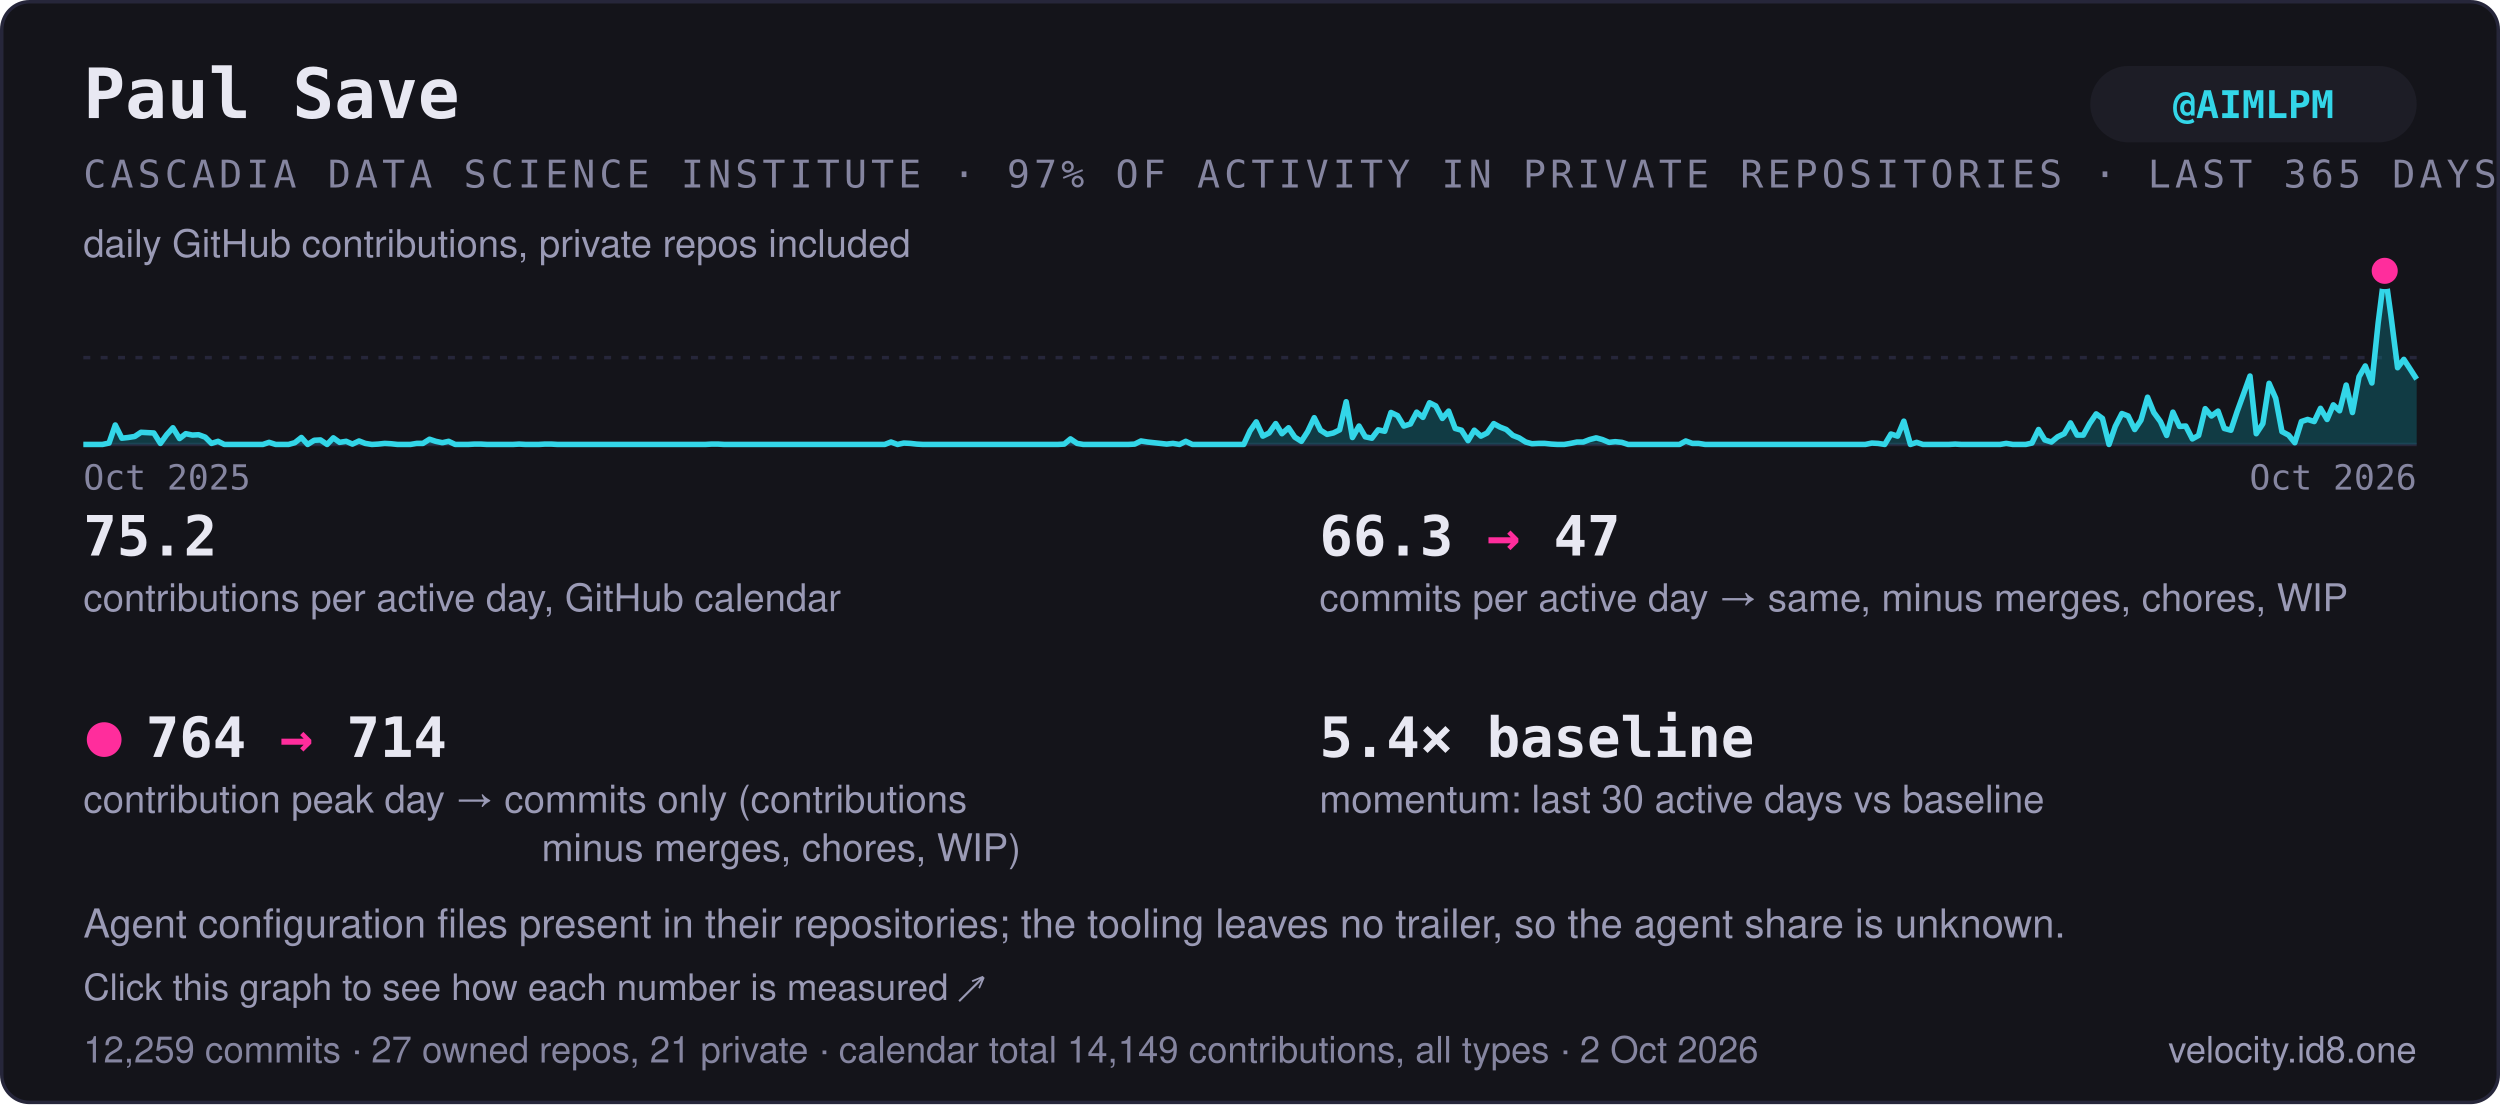
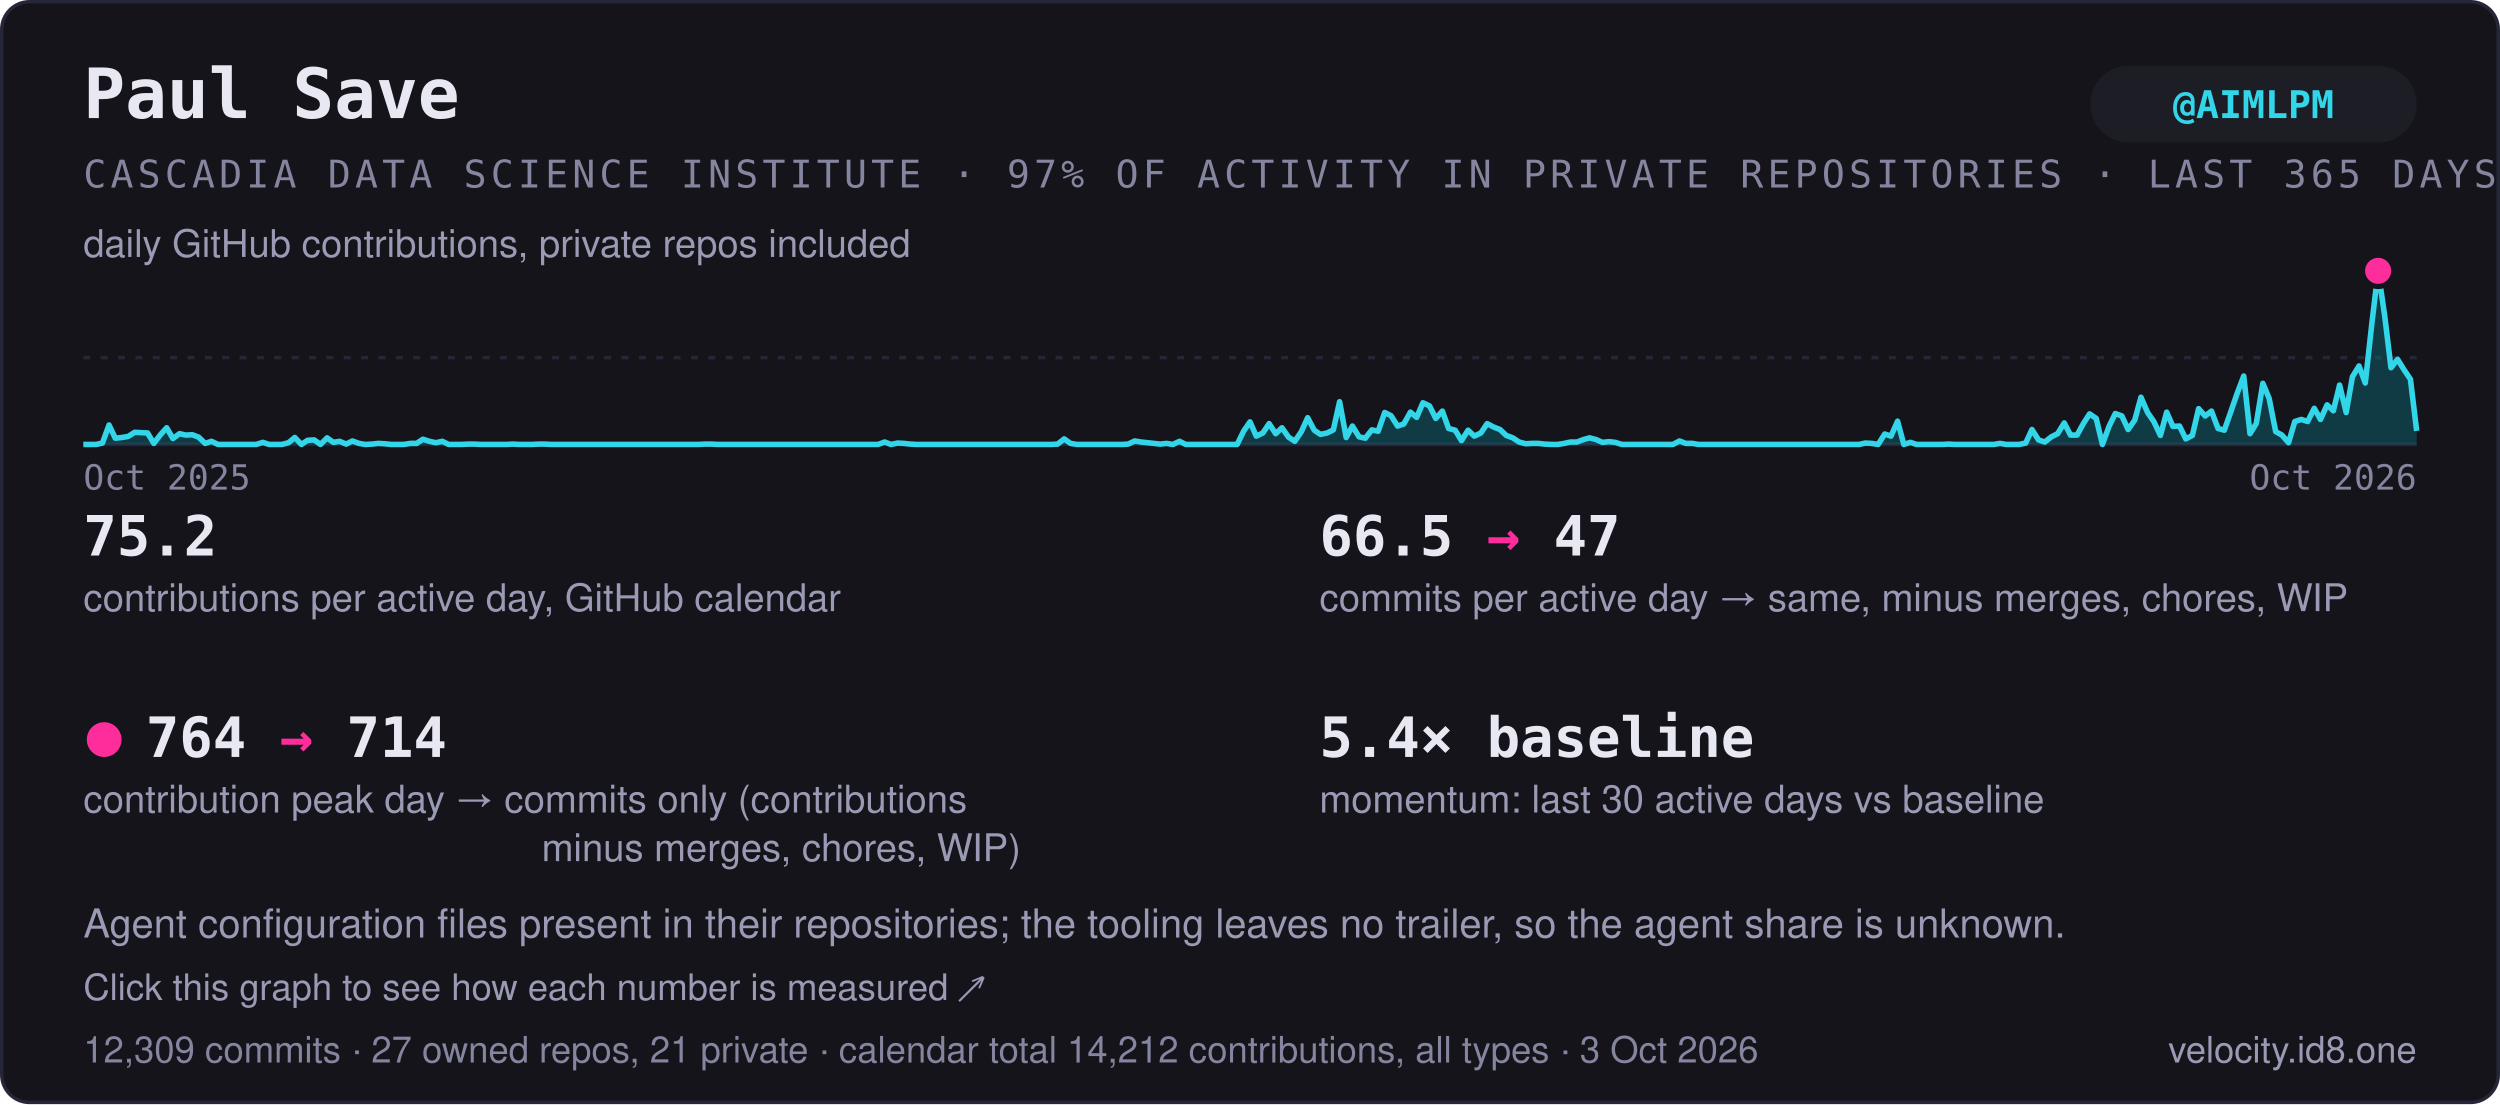
<svg xmlns="http://www.w3.org/2000/svg" width="720" height="318" viewBox="0 0 720 318" role="img" aria-label="Paul Save: Velocity Graph">
  <rect x="0.5" y="0.5" width="719" height="317" rx="8" fill="#14141A" stroke="#26263A" />
  <text x="24" y="34" font-family="Departure Mono, JetBrains Mono, ui-monospace, Menlo, monospace" font-size="20" font-weight="700" fill="#E8E8F2">Paul Save</text>
  <text x="24" y="54" font-family="Departure Mono, JetBrains Mono, ui-monospace, Menlo, monospace" font-size="11" letter-spacing="1.2" fill="#8585A0">CASCADIA DATA SCIENCE INSTITUTE · 97% OF ACTIVITY IN PRIVATE REPOSITORIES · LAST 365 DAYS</text>
  <rect x="602" y="19" width="94" height="22" rx="11" fill="#1D1D26" />
  <text x="649" y="34" text-anchor="middle" font-family="Departure Mono, JetBrains Mono, ui-monospace, Menlo, monospace" font-size="11" font-weight="600" fill="#33D6E8">@AIMLPM</text>
  <line x1="24" x2="696" y1="128" y2="128" stroke="#26263A" />
  <line x1="24" x2="696" y1="103.0" y2="103.0" stroke="#26263A" stroke-dasharray="2 3" />
-   <path d="M24.0,128.0 L25.8,128.0 L27.7,128.0 L29.5,128.0 L31.4,127.6 L33.2,122.4 L35.1,126.2 L36.9,126.0 L38.8,125.7 L40.6,124.5 L42.5,124.6 L44.3,124.7 L46.2,127.7 L48.0,125.2 L49.8,123.2 L51.7,126.3 L53.5,124.9 L55.4,125.3 L57.2,125.2 L59.1,125.9 L60.9,127.7 L62.8,127.1 L64.6,128.0 L66.5,128.0 L68.3,128.0 L70.2,128.0 L72.0,128.0 L73.8,128.0 L75.7,128.0 L77.5,127.4 L79.4,128.0 L81.2,128.0 L83.1,128.0 L84.9,127.5 L86.8,126.0 L88.6,128.0 L90.5,126.8 L92.3,126.7 L94.2,128.0 L96.0,126.1 L97.8,127.4 L99.7,127.1 L101.5,127.9 L103.4,127.0 L105.2,127.7 L107.1,128.0 L108.9,127.9 L110.8,127.7 L112.6,127.8 L114.5,128.0 L116.3,128.0 L118.2,128.0 L120.0,127.7 L121.8,127.7 L123.7,126.5 L125.5,127.1 L127.4,127.5 L129.2,127.1 L131.1,128.0 L132.9,128.0 L134.8,128.0 L136.6,127.9 L138.5,127.9 L140.3,128.0 L142.2,128.0 L144.0,128.0 L145.8,128.0 L147.7,128.0 L149.5,127.9 L151.4,128.0 L153.2,128.0 L155.1,128.0 L156.9,127.9 L158.8,127.9 L160.6,128.0 L162.5,128.0 L164.3,128.0 L166.2,128.0 L168.0,128.0 L169.8,128.0 L171.7,128.0 L173.5,128.0 L175.4,128.0 L177.2,128.0 L179.1,128.0 L180.9,128.0 L182.8,128.0 L184.6,128.0 L186.5,128.0 L188.3,128.0 L190.2,128.0 L192.0,128.0 L193.8,128.0 L195.7,128.0 L197.5,128.0 L199.4,128.0 L201.2,128.0 L203.1,128.0 L204.9,127.9 L206.8,127.9 L208.6,128.0 L210.5,128.0 L212.3,128.0 L214.2,128.0 L216.0,128.0 L217.8,128.0 L219.7,128.0 L221.5,128.0 L223.4,128.0 L225.2,128.0 L227.1,128.0 L228.9,128.0 L230.8,128.0 L232.6,128.0 L234.5,128.0 L236.3,128.0 L238.2,128.0 L240.0,128.0 L241.8,128.0 L243.7,128.0 L245.5,128.0 L247.4,128.0 L249.2,128.0 L251.1,128.0 L252.9,128.0 L254.8,128.0 L256.6,127.3 L258.5,128.0 L260.3,127.6 L262.2,127.7 L264.0,127.9 L265.8,128.0 L267.7,128.0 L269.5,128.0 L271.4,128.0 L273.2,128.0 L275.1,128.0 L276.9,128.0 L278.8,128.0 L280.6,128.0 L282.5,128.0 L284.3,128.0 L286.2,128.0 L288.0,128.0 L289.8,128.0 L291.7,128.0 L293.5,128.0 L295.4,128.0 L297.2,128.0 L299.1,128.0 L300.9,128.0 L302.8,128.0 L304.6,128.0 L306.5,127.9 L308.3,126.4 L310.2,127.7 L312.0,128.0 L313.8,128.0 L315.7,128.0 L317.5,128.0 L319.4,128.0 L321.2,128.0 L323.1,128.0 L324.9,128.0 L326.8,127.9 L328.6,127.0 L330.5,127.3 L332.3,127.5 L334.2,127.7 L336.0,127.9 L337.8,127.7 L339.7,128.0 L341.5,127.1 L343.4,128.0 L345.2,128.0 L347.1,128.0 L348.9,128.0 L350.8,128.0 L352.6,128.0 L354.5,128.0 L356.3,128.0 L358.2,128.0 L360.0,124.1 L361.8,121.5 L363.7,125.6 L365.5,124.7 L367.4,122.0 L369.2,124.9 L371.1,123.2 L372.9,125.9 L374.8,127.1 L376.6,124.3 L378.5,120.3 L380.3,123.9 L382.2,125.1 L384.0,124.7 L385.8,123.8 L387.7,115.7 L389.5,126.0 L391.4,122.7 L393.2,125.8 L395.1,126.2 L396.9,123.8 L398.8,124.2 L400.6,118.8 L402.5,119.7 L404.3,122.7 L406.2,122.1 L408.0,118.7 L409.8,120.2 L411.7,116.0 L413.5,116.9 L415.4,120.5 L417.2,118.4 L419.1,123.4 L420.9,123.9 L422.8,126.9 L424.6,123.9 L426.5,125.6 L428.3,124.7 L430.2,122.0 L432.0,123.0 L433.8,123.7 L435.7,125.4 L437.5,126.1 L439.4,127.3 L441.2,127.8 L443.1,127.7 L444.9,127.7 L446.8,127.9 L448.6,128.0 L450.5,128.0 L452.3,127.7 L454.2,127.3 L456.0,127.3 L457.8,126.6 L459.7,126.1 L461.5,126.6 L463.4,127.4 L465.2,127.2 L467.1,127.4 L468.9,128.0 L470.8,128.0 L472.6,128.0 L474.5,128.0 L476.3,128.0 L478.2,128.0 L480.0,128.0 L481.8,128.0 L483.7,128.0 L485.5,127.0 L487.4,127.7 L489.2,127.7 L491.1,128.0 L492.9,128.0 L494.8,128.0 L496.6,128.0 L498.5,128.0 L500.3,128.0 L502.2,128.0 L504.0,128.0 L505.8,128.0 L507.7,128.0 L509.5,128.0 L511.4,128.0 L513.2,128.0 L515.1,128.0 L516.9,128.0 L518.8,128.0 L520.6,128.0 L522.5,128.0 L524.3,128.0 L526.2,128.0 L528.0,128.0 L529.8,128.0 L531.7,128.0 L533.5,128.0 L535.4,128.0 L537.2,128.0 L539.1,127.6 L540.9,127.7 L542.8,128.0 L544.6,125.0 L546.5,125.6 L548.3,121.3 L550.2,128.0 L552.0,127.4 L553.8,128.0 L555.7,128.0 L557.5,128.0 L559.4,128.0 L561.2,128.0 L563.1,127.9 L564.9,128.0 L566.8,128.0 L568.6,128.0 L570.5,128.0 L572.3,128.0 L574.2,128.0 L576.0,128.0 L577.8,127.7 L579.7,128.0 L581.5,128.0 L583.4,128.0 L585.2,127.6 L587.1,123.7 L588.9,126.7 L590.8,127.3 L592.6,125.8 L594.5,124.9 L596.3,121.8 L598.2,125.3 L600.0,125.3 L601.8,122.0 L603.7,119.2 L605.5,120.5 L607.4,128.0 L609.2,122.8 L611.1,119.1 L612.9,119.8 L614.8,123.7 L616.6,121.0 L618.5,114.4 L620.3,118.8 L622.2,121.4 L624.0,125.4 L625.8,118.7 L627.7,122.8 L629.5,122.7 L631.4,126.4 L633.2,125.4 L635.1,117.7 L636.9,119.8 L638.8,118.4 L640.6,123.4 L642.5,123.9 L644.3,118.5 L646.2,113.3 L648.0,108.3 L649.8,124.9 L651.7,122.0 L653.5,110.4 L655.4,114.7 L657.2,124.3 L659.1,125.3 L660.9,127.5 L662.8,121.4 L664.6,120.8 L666.5,121.4 L668.3,117.6 L670.2,120.8 L672.0,116.6 L673.8,118.3 L675.7,110.9 L677.5,118.8 L679.4,108.5 L681.2,105.4 L683.1,110.3 L684.9,93.1 L686.8,78.0 L688.6,91.0 L690.5,105.9 L692.3,103.5 L694.2,106.4 L696.0,109.2 L696.0,128 L24,128 Z" fill="#0F6B78" fill-opacity="0.45" />
-   <path d="M24.0,128.0 L25.8,128.0 L27.7,128.0 L29.5,128.0 L31.4,127.6 L33.2,122.4 L35.1,126.2 L36.9,126.0 L38.8,125.7 L40.6,124.5 L42.5,124.6 L44.3,124.7 L46.2,127.7 L48.0,125.2 L49.8,123.2 L51.7,126.3 L53.5,124.9 L55.4,125.3 L57.2,125.2 L59.1,125.9 L60.9,127.7 L62.8,127.1 L64.6,128.0 L66.5,128.0 L68.3,128.0 L70.2,128.0 L72.0,128.0 L73.8,128.0 L75.7,128.0 L77.5,127.4 L79.4,128.0 L81.2,128.0 L83.1,128.0 L84.9,127.5 L86.8,126.0 L88.6,128.0 L90.5,126.8 L92.3,126.7 L94.2,128.0 L96.0,126.1 L97.8,127.4 L99.7,127.1 L101.5,127.9 L103.4,127.0 L105.2,127.7 L107.1,128.0 L108.9,127.9 L110.8,127.7 L112.6,127.8 L114.5,128.0 L116.3,128.0 L118.2,128.0 L120.0,127.7 L121.8,127.7 L123.7,126.5 L125.5,127.1 L127.4,127.5 L129.2,127.1 L131.1,128.0 L132.9,128.0 L134.8,128.0 L136.6,127.9 L138.5,127.9 L140.3,128.0 L142.2,128.0 L144.0,128.0 L145.8,128.0 L147.7,128.0 L149.5,127.9 L151.4,128.0 L153.2,128.0 L155.1,128.0 L156.9,127.9 L158.8,127.9 L160.6,128.0 L162.5,128.0 L164.3,128.0 L166.2,128.0 L168.0,128.0 L169.8,128.0 L171.7,128.0 L173.5,128.0 L175.4,128.0 L177.2,128.0 L179.1,128.0 L180.9,128.0 L182.8,128.0 L184.6,128.0 L186.5,128.0 L188.3,128.0 L190.2,128.0 L192.0,128.0 L193.8,128.0 L195.7,128.0 L197.5,128.0 L199.4,128.0 L201.2,128.0 L203.1,128.0 L204.9,127.9 L206.8,127.9 L208.6,128.0 L210.5,128.0 L212.3,128.0 L214.2,128.0 L216.0,128.0 L217.8,128.0 L219.7,128.0 L221.5,128.0 L223.4,128.0 L225.2,128.0 L227.1,128.0 L228.9,128.0 L230.8,128.0 L232.6,128.0 L234.5,128.0 L236.3,128.0 L238.2,128.0 L240.0,128.0 L241.8,128.0 L243.7,128.0 L245.5,128.0 L247.4,128.0 L249.2,128.0 L251.1,128.0 L252.9,128.0 L254.8,128.0 L256.6,127.3 L258.5,128.0 L260.3,127.6 L262.2,127.7 L264.0,127.9 L265.8,128.0 L267.7,128.0 L269.5,128.0 L271.4,128.0 L273.2,128.0 L275.1,128.0 L276.9,128.0 L278.8,128.0 L280.6,128.0 L282.5,128.0 L284.3,128.0 L286.2,128.0 L288.0,128.0 L289.8,128.0 L291.7,128.0 L293.5,128.0 L295.4,128.0 L297.2,128.0 L299.1,128.0 L300.9,128.0 L302.8,128.0 L304.6,128.0 L306.5,127.9 L308.3,126.4 L310.2,127.7 L312.0,128.0 L313.8,128.0 L315.7,128.0 L317.5,128.0 L319.4,128.0 L321.2,128.0 L323.1,128.0 L324.9,128.0 L326.8,127.9 L328.6,127.0 L330.5,127.3 L332.3,127.5 L334.2,127.7 L336.0,127.9 L337.8,127.7 L339.7,128.0 L341.5,127.1 L343.4,128.0 L345.2,128.0 L347.1,128.0 L348.9,128.0 L350.8,128.0 L352.6,128.0 L354.5,128.0 L356.3,128.0 L358.2,128.0 L360.0,124.1 L361.8,121.5 L363.7,125.6 L365.5,124.7 L367.4,122.0 L369.2,124.9 L371.1,123.2 L372.9,125.9 L374.8,127.1 L376.6,124.3 L378.5,120.3 L380.3,123.9 L382.2,125.1 L384.0,124.7 L385.8,123.8 L387.7,115.7 L389.5,126.0 L391.4,122.7 L393.2,125.8 L395.1,126.2 L396.9,123.8 L398.8,124.2 L400.6,118.8 L402.5,119.7 L404.3,122.7 L406.2,122.1 L408.0,118.7 L409.8,120.2 L411.7,116.0 L413.5,116.9 L415.4,120.5 L417.2,118.4 L419.1,123.4 L420.9,123.9 L422.8,126.9 L424.6,123.9 L426.5,125.6 L428.3,124.7 L430.2,122.0 L432.0,123.0 L433.8,123.7 L435.7,125.4 L437.5,126.1 L439.4,127.3 L441.2,127.8 L443.1,127.7 L444.9,127.7 L446.8,127.9 L448.6,128.0 L450.5,128.0 L452.3,127.7 L454.2,127.3 L456.0,127.3 L457.8,126.6 L459.7,126.1 L461.5,126.6 L463.4,127.4 L465.2,127.2 L467.1,127.4 L468.9,128.0 L470.8,128.0 L472.6,128.0 L474.5,128.0 L476.3,128.0 L478.2,128.0 L480.0,128.0 L481.8,128.0 L483.7,128.0 L485.5,127.0 L487.4,127.7 L489.2,127.7 L491.1,128.0 L492.9,128.0 L494.8,128.0 L496.6,128.0 L498.5,128.0 L500.3,128.0 L502.2,128.0 L504.0,128.0 L505.8,128.0 L507.7,128.0 L509.5,128.0 L511.4,128.0 L513.2,128.0 L515.1,128.0 L516.9,128.0 L518.8,128.0 L520.6,128.0 L522.5,128.0 L524.3,128.0 L526.2,128.0 L528.0,128.0 L529.8,128.0 L531.7,128.0 L533.5,128.0 L535.4,128.0 L537.2,128.0 L539.1,127.6 L540.9,127.7 L542.8,128.0 L544.6,125.0 L546.5,125.6 L548.3,121.3 L550.2,128.0 L552.0,127.4 L553.8,128.0 L555.7,128.0 L557.5,128.0 L559.4,128.0 L561.2,128.0 L563.1,127.9 L564.9,128.0 L566.8,128.0 L568.6,128.0 L570.5,128.0 L572.3,128.0 L574.2,128.0 L576.0,128.0 L577.8,127.7 L579.7,128.0 L581.5,128.0 L583.4,128.0 L585.2,127.6 L587.1,123.7 L588.9,126.7 L590.8,127.3 L592.6,125.8 L594.5,124.9 L596.3,121.8 L598.2,125.3 L600.0,125.3 L601.8,122.0 L603.7,119.2 L605.5,120.5 L607.4,128.0 L609.2,122.8 L611.1,119.1 L612.9,119.8 L614.8,123.7 L616.6,121.0 L618.5,114.4 L620.3,118.8 L622.2,121.4 L624.0,125.4 L625.8,118.7 L627.7,122.8 L629.5,122.7 L631.4,126.4 L633.2,125.4 L635.1,117.7 L636.9,119.8 L638.8,118.4 L640.6,123.4 L642.5,123.9 L644.3,118.5 L646.2,113.3 L648.0,108.3 L649.8,124.9 L651.7,122.0 L653.5,110.4 L655.4,114.7 L657.2,124.3 L659.1,125.3 L660.9,127.5 L662.8,121.4 L664.6,120.8 L666.5,121.4 L668.3,117.6 L670.2,120.8 L672.0,116.6 L673.8,118.3 L675.7,110.9 L677.5,118.8 L679.4,108.5 L681.2,105.4 L683.1,110.3 L684.9,93.1 L686.8,78.0 L688.6,91.0 L690.5,105.9 L692.3,103.5 L694.2,106.4 L696.0,109.2" fill="none" stroke="#33D6E8" stroke-width="1.6" stroke-linejoin="round" />
-   <circle cx="686.8" cy="78.0" r="4.5" fill="#FF2D9C" stroke="#14141A" stroke-width="1.5" />
+   <path d="M24.0,128.0 L25.8,128.0 L27.7,128.0 L29.5,127.6 L31.4,122.4 L33.2,126.2 L35.1,126.0 L36.9,125.7 L38.8,124.5 L40.6,124.6 L42.5,124.7 L44.3,127.7 L46.2,125.2 L48.0,123.2 L49.8,126.3 L51.7,124.9 L53.5,125.3 L55.4,125.2 L57.2,125.9 L59.1,127.7 L60.9,127.1 L62.8,128.0 L64.6,128.0 L66.5,128.0 L68.3,128.0 L70.2,128.0 L72.0,128.0 L73.8,128.0 L75.7,127.4 L77.5,128.0 L79.4,128.0 L81.2,128.0 L83.1,127.5 L84.9,126.0 L86.8,128.0 L88.6,126.8 L90.5,126.7 L92.3,128.0 L94.2,126.1 L96.0,127.4 L97.8,127.1 L99.7,127.9 L101.5,127.0 L103.4,127.7 L105.2,128.0 L107.1,127.9 L108.9,127.7 L110.8,127.8 L112.6,128.0 L114.5,128.0 L116.3,128.0 L118.2,127.7 L120.0,127.7 L121.8,126.5 L123.7,127.1 L125.5,127.5 L127.4,127.1 L129.2,128.0 L131.1,128.0 L132.9,128.0 L134.8,127.9 L136.6,127.9 L138.5,128.0 L140.3,128.0 L142.2,128.0 L144.0,128.0 L145.8,128.0 L147.7,127.9 L149.5,128.0 L151.4,128.0 L153.2,128.0 L155.1,127.9 L156.9,127.9 L158.8,128.0 L160.6,128.0 L162.5,128.0 L164.3,128.0 L166.2,128.0 L168.0,128.0 L169.8,128.0 L171.7,128.0 L173.5,128.0 L175.4,128.0 L177.2,128.0 L179.1,128.0 L180.9,128.0 L182.8,128.0 L184.6,128.0 L186.5,128.0 L188.3,128.0 L190.2,128.0 L192.0,128.0 L193.8,128.0 L195.7,128.0 L197.5,128.0 L199.4,128.0 L201.2,128.0 L203.1,127.9 L204.9,127.9 L206.8,128.0 L208.6,128.0 L210.5,128.0 L212.3,128.0 L214.2,128.0 L216.0,128.0 L217.8,128.0 L219.7,128.0 L221.5,128.0 L223.4,128.0 L225.2,128.0 L227.1,128.0 L228.9,128.0 L230.8,128.0 L232.6,128.0 L234.5,128.0 L236.3,128.0 L238.2,128.0 L240.0,128.0 L241.8,128.0 L243.7,128.0 L245.5,128.0 L247.4,128.0 L249.2,128.0 L251.1,128.0 L252.9,128.0 L254.8,127.3 L256.6,128.0 L258.5,127.6 L260.3,127.7 L262.2,127.9 L264.0,128.0 L265.8,128.0 L267.7,128.0 L269.5,128.0 L271.4,128.0 L273.2,128.0 L275.1,128.0 L276.9,128.0 L278.8,128.0 L280.6,128.0 L282.5,128.0 L284.3,128.0 L286.2,128.0 L288.0,128.0 L289.8,128.0 L291.7,128.0 L293.5,128.0 L295.4,128.0 L297.2,128.0 L299.1,128.0 L300.9,128.0 L302.8,128.0 L304.6,127.9 L306.5,126.4 L308.3,127.7 L310.2,128.0 L312.0,128.0 L313.8,128.0 L315.7,128.0 L317.5,128.0 L319.4,128.0 L321.2,128.0 L323.1,128.0 L324.9,127.9 L326.8,127.0 L328.6,127.3 L330.5,127.5 L332.3,127.7 L334.2,127.9 L336.0,127.7 L337.8,128.0 L339.7,127.1 L341.5,128.0 L343.4,128.0 L345.2,128.0 L347.1,128.0 L348.9,128.0 L350.8,128.0 L352.6,128.0 L354.5,128.0 L356.3,128.0 L358.2,124.1 L360.0,121.5 L361.8,125.6 L363.7,124.7 L365.5,122.0 L367.4,124.9 L369.2,123.2 L371.1,125.9 L372.9,127.1 L374.8,124.3 L376.6,120.3 L378.5,123.9 L380.3,125.1 L382.2,124.7 L384.0,123.8 L385.8,115.7 L387.7,126.0 L389.5,122.7 L391.4,125.8 L393.2,126.2 L395.1,123.8 L396.9,124.2 L398.8,118.8 L400.6,119.7 L402.5,122.7 L404.3,122.1 L406.2,118.7 L408.0,120.2 L409.8,116.0 L411.7,116.9 L413.5,120.5 L415.4,118.4 L417.2,123.4 L419.1,123.9 L420.9,126.9 L422.8,123.9 L424.6,125.6 L426.5,124.7 L428.3,122.0 L430.2,123.0 L432.0,123.7 L433.8,125.4 L435.7,126.1 L437.5,127.3 L439.4,127.8 L441.2,127.7 L443.1,127.7 L444.9,127.9 L446.8,128.0 L448.6,128.0 L450.5,127.7 L452.3,127.3 L454.2,127.3 L456.0,126.6 L457.8,126.1 L459.7,126.6 L461.5,127.4 L463.4,127.2 L465.2,127.4 L467.1,128.0 L468.9,128.0 L470.8,128.0 L472.6,128.0 L474.5,128.0 L476.3,128.0 L478.2,128.0 L480.0,128.0 L481.8,128.0 L483.7,127.0 L485.5,127.7 L487.4,127.7 L489.2,128.0 L491.1,128.0 L492.9,128.0 L494.8,128.0 L496.6,128.0 L498.5,128.0 L500.3,128.0 L502.2,128.0 L504.0,128.0 L505.8,128.0 L507.7,128.0 L509.5,128.0 L511.4,128.0 L513.2,128.0 L515.1,128.0 L516.9,128.0 L518.8,128.0 L520.6,128.0 L522.5,128.0 L524.3,128.0 L526.2,128.0 L528.0,128.0 L529.8,128.0 L531.7,128.0 L533.5,128.0 L535.4,128.0 L537.2,127.6 L539.1,127.7 L540.9,128.0 L542.8,125.0 L544.6,125.6 L546.5,121.3 L548.3,128.0 L550.2,127.4 L552.0,128.0 L553.8,128.0 L555.7,128.0 L557.5,128.0 L559.4,128.0 L561.2,127.9 L563.1,128.0 L564.9,128.0 L566.8,128.0 L568.6,128.0 L570.5,128.0 L572.3,128.0 L574.2,128.0 L576.0,127.7 L577.8,128.0 L579.7,128.0 L581.5,128.0 L583.4,127.6 L585.2,123.7 L587.1,126.7 L588.9,127.3 L590.8,125.8 L592.6,124.9 L594.5,121.8 L596.3,125.3 L598.2,125.3 L600.0,122.0 L601.8,119.2 L603.7,120.5 L605.5,128.0 L607.4,122.8 L609.2,119.1 L611.1,119.8 L612.9,123.7 L614.8,121.0 L616.6,114.4 L618.5,118.8 L620.3,121.4 L622.2,125.4 L624.0,118.7 L625.8,122.8 L627.7,122.7 L629.5,126.4 L631.4,125.4 L633.2,117.7 L635.1,119.8 L636.9,118.4 L638.8,123.4 L640.6,123.9 L642.5,118.5 L644.3,113.3 L646.2,108.3 L648.0,124.9 L649.8,122.0 L651.7,110.4 L653.5,114.7 L655.4,124.3 L657.2,125.3 L659.1,127.5 L660.9,121.4 L662.8,120.8 L664.6,121.4 L666.5,117.6 L668.3,120.8 L670.2,116.6 L672.0,118.3 L673.8,110.9 L675.7,118.8 L677.5,108.5 L679.4,105.4 L681.2,110.3 L683.1,93.1 L684.9,78.0 L686.8,91.0 L688.6,105.9 L690.5,103.5 L692.3,106.4 L694.2,109.2 L696.0,124.1 L696.0,128 L24,128 Z" fill="#0F6B78" fill-opacity="0.45" />
+   <path d="M24.0,128.0 L25.8,128.0 L27.7,128.0 L29.5,127.6 L31.4,122.4 L33.2,126.2 L35.1,126.0 L36.9,125.7 L38.8,124.5 L40.6,124.6 L42.5,124.7 L44.3,127.7 L46.2,125.2 L48.0,123.2 L49.8,126.3 L51.7,124.9 L53.5,125.3 L55.4,125.2 L57.2,125.9 L59.1,127.7 L60.9,127.1 L62.8,128.0 L64.6,128.0 L66.5,128.0 L68.3,128.0 L70.2,128.0 L72.0,128.0 L73.8,128.0 L75.7,127.4 L77.5,128.0 L79.4,128.0 L81.2,128.0 L83.1,127.5 L84.9,126.0 L86.8,128.0 L88.6,126.8 L90.5,126.7 L92.3,128.0 L94.2,126.1 L96.0,127.4 L97.8,127.1 L99.7,127.9 L101.5,127.0 L103.4,127.7 L105.2,128.0 L107.1,127.9 L108.9,127.7 L110.8,127.8 L112.6,128.0 L114.5,128.0 L116.3,128.0 L118.2,127.7 L120.0,127.7 L121.8,126.5 L123.7,127.1 L125.5,127.5 L127.4,127.1 L129.2,128.0 L131.1,128.0 L132.9,128.0 L134.8,127.9 L136.6,127.9 L138.5,128.0 L140.3,128.0 L142.2,128.0 L144.0,128.0 L145.8,128.0 L147.7,127.9 L149.5,128.0 L151.4,128.0 L153.2,128.0 L155.1,127.9 L156.9,127.9 L158.8,128.0 L160.6,128.0 L162.5,128.0 L164.3,128.0 L166.2,128.0 L168.0,128.0 L169.8,128.0 L171.7,128.0 L173.5,128.0 L175.4,128.0 L177.2,128.0 L179.1,128.0 L180.9,128.0 L182.8,128.0 L184.6,128.0 L186.5,128.0 L188.3,128.0 L190.2,128.0 L192.0,128.0 L193.8,128.0 L195.7,128.0 L197.5,128.0 L199.4,128.0 L201.2,128.0 L203.1,127.9 L204.9,127.9 L206.8,128.0 L208.6,128.0 L210.5,128.0 L212.3,128.0 L214.2,128.0 L216.0,128.0 L217.8,128.0 L219.7,128.0 L221.5,128.0 L223.4,128.0 L225.2,128.0 L227.1,128.0 L228.9,128.0 L230.8,128.0 L232.6,128.0 L234.5,128.0 L236.3,128.0 L238.2,128.0 L240.0,128.0 L241.8,128.0 L243.7,128.0 L245.5,128.0 L247.4,128.0 L249.2,128.0 L251.1,128.0 L252.9,128.0 L254.8,127.3 L256.6,128.0 L258.5,127.6 L260.3,127.7 L262.2,127.9 L264.0,128.0 L265.8,128.0 L267.7,128.0 L269.5,128.0 L271.4,128.0 L273.2,128.0 L275.1,128.0 L276.9,128.0 L278.8,128.0 L280.6,128.0 L282.5,128.0 L284.3,128.0 L286.2,128.0 L288.0,128.0 L289.8,128.0 L291.7,128.0 L293.5,128.0 L295.4,128.0 L297.2,128.0 L299.1,128.0 L300.9,128.0 L302.8,128.0 L304.6,127.9 L306.5,126.4 L308.3,127.7 L310.2,128.0 L312.0,128.0 L313.8,128.0 L315.7,128.0 L317.5,128.0 L319.4,128.0 L321.2,128.0 L323.1,128.0 L324.9,127.9 L326.8,127.0 L328.6,127.3 L330.5,127.5 L332.3,127.7 L334.2,127.9 L336.0,127.7 L337.8,128.0 L339.7,127.1 L341.5,128.0 L343.4,128.0 L345.2,128.0 L347.1,128.0 L348.9,128.0 L350.8,128.0 L352.6,128.0 L354.5,128.0 L356.3,128.0 L358.2,124.1 L360.0,121.5 L361.8,125.6 L363.7,124.7 L365.5,122.0 L367.4,124.9 L369.2,123.2 L371.1,125.9 L372.9,127.1 L374.8,124.3 L376.6,120.3 L378.5,123.9 L380.3,125.1 L382.2,124.7 L384.0,123.8 L385.8,115.7 L387.7,126.0 L389.5,122.7 L391.4,125.8 L393.2,126.2 L395.1,123.8 L396.9,124.2 L398.8,118.8 L400.6,119.7 L402.5,122.7 L404.3,122.1 L406.2,118.7 L408.0,120.2 L409.8,116.0 L411.7,116.9 L413.5,120.5 L415.4,118.4 L417.2,123.4 L419.1,123.9 L420.9,126.9 L422.8,123.9 L424.6,125.6 L426.5,124.7 L428.3,122.0 L430.2,123.0 L432.0,123.7 L433.8,125.4 L435.7,126.1 L437.5,127.3 L439.4,127.8 L441.2,127.7 L443.1,127.7 L444.9,127.9 L446.8,128.0 L448.6,128.0 L450.5,127.7 L452.3,127.3 L454.2,127.3 L456.0,126.6 L457.8,126.1 L459.7,126.6 L461.5,127.4 L463.4,127.2 L465.2,127.4 L467.1,128.0 L468.9,128.0 L470.8,128.0 L472.6,128.0 L474.5,128.0 L476.3,128.0 L478.2,128.0 L480.0,128.0 L481.8,128.0 L483.7,127.0 L485.5,127.7 L487.4,127.7 L489.2,128.0 L491.1,128.0 L492.9,128.0 L494.8,128.0 L496.6,128.0 L498.5,128.0 L500.3,128.0 L502.2,128.0 L504.0,128.0 L505.8,128.0 L507.7,128.0 L509.5,128.0 L511.4,128.0 L513.2,128.0 L515.1,128.0 L516.9,128.0 L518.8,128.0 L520.6,128.0 L522.5,128.0 L524.3,128.0 L526.2,128.0 L528.0,128.0 L529.8,128.0 L531.7,128.0 L533.5,128.0 L535.4,128.0 L537.2,127.6 L539.1,127.7 L540.9,128.0 L542.8,125.0 L544.6,125.6 L546.5,121.3 L548.3,128.0 L550.2,127.4 L552.0,128.0 L553.8,128.0 L555.7,128.0 L557.5,128.0 L559.4,128.0 L561.2,127.9 L563.1,128.0 L564.9,128.0 L566.8,128.0 L568.6,128.0 L570.5,128.0 L572.3,128.0 L574.2,128.0 L576.0,127.7 L577.8,128.0 L579.7,128.0 L581.5,128.0 L583.4,127.6 L585.2,123.7 L587.1,126.7 L588.9,127.3 L590.8,125.8 L592.6,124.9 L594.5,121.8 L596.3,125.3 L598.2,125.3 L600.0,122.0 L601.8,119.2 L603.7,120.5 L605.5,128.0 L607.4,122.8 L609.2,119.1 L611.1,119.8 L612.9,123.7 L614.8,121.0 L616.6,114.4 L618.5,118.8 L620.3,121.4 L622.2,125.4 L624.0,118.7 L625.8,122.8 L627.7,122.7 L629.5,126.4 L631.4,125.4 L633.2,117.7 L635.1,119.8 L636.9,118.4 L638.8,123.4 L640.6,123.9 L642.5,118.5 L644.3,113.3 L646.2,108.3 L648.0,124.9 L649.8,122.0 L651.7,110.4 L653.5,114.7 L655.4,124.3 L657.2,125.3 L659.1,127.5 L660.9,121.4 L662.8,120.8 L664.6,121.4 L666.5,117.6 L668.3,120.8 L670.2,116.6 L672.0,118.3 L673.8,110.9 L675.7,118.8 L677.5,108.5 L679.4,105.4 L681.2,110.3 L683.1,93.1 L684.9,78.0 L686.8,91.0 L688.6,105.9 L690.5,103.5 L692.3,106.4 L694.2,109.2 L696.0,124.1" fill="none" stroke="#33D6E8" stroke-width="1.6" stroke-linejoin="round" />
+   <circle cx="684.9" cy="78.0" r="4.5" fill="#FF2D9C" stroke="#14141A" stroke-width="1.5" />
  <text x="24" y="141" font-family="Departure Mono, JetBrains Mono, ui-monospace, Menlo, monospace" font-size="10" fill="#8585A0">Oct 2025</text>
  <text x="696" y="141" text-anchor="end" font-family="Departure Mono, JetBrains Mono, ui-monospace, Menlo, monospace" font-size="10" fill="#8585A0">Oct 2026</text>
  <text x="24" y="74" font-family="-apple-system, BlinkMacSystemFont, 'Segoe UI', Helvetica, Arial, sans-serif" font-size="11" fill="#9A9AB5">daily GitHub contributions, private repos included</text>
  <text x="24" y="160" font-family="Departure Mono, JetBrains Mono, ui-monospace, Menlo, monospace" font-size="16" font-weight="600" fill="#E8E8F2">75.2</text>
  <text x="24" y="176" font-family="-apple-system, BlinkMacSystemFont, 'Segoe UI', Helvetica, Arial, sans-serif" font-size="11" fill="#9A9AB5">contributions per active day, GitHub calendar</text>
-   <text x="380" y="160" font-family="Departure Mono, JetBrains Mono, ui-monospace, Menlo, monospace" font-size="16" font-weight="600" fill="#E8E8F2">66.3 <tspan fill="#FF2D9C">→</tspan> 47</text>
+   <text x="380" y="160" font-family="Departure Mono, JetBrains Mono, ui-monospace, Menlo, monospace" font-size="16" font-weight="600" fill="#E8E8F2">66.5 <tspan fill="#FF2D9C">→</tspan> 47</text>
  <text x="380" y="176" font-family="-apple-system, BlinkMacSystemFont, 'Segoe UI', Helvetica, Arial, sans-serif" font-size="11" fill="#9A9AB5">commits per active day → same, minus merges, chores, WIP</text>
  <circle cx="30" cy="213" r="5" fill="#FF2D9C" />
  <text x="42" y="218" font-family="Departure Mono, JetBrains Mono, ui-monospace, Menlo, monospace" font-size="16" font-weight="600" fill="#E8E8F2">764 <tspan fill="#FF2D9C">→</tspan> 714</text>
  <text x="24" y="234" font-family="-apple-system, BlinkMacSystemFont, 'Segoe UI', Helvetica, Arial, sans-serif" font-size="11" fill="#9A9AB5">contribution peak day → commits only (contributions</text>
  <text x="156" y="248" font-family="-apple-system, BlinkMacSystemFont, 'Segoe UI', Helvetica, Arial, sans-serif" font-size="11" fill="#9A9AB5">minus merges, chores, WIP)</text>
  <text x="380" y="218" font-family="Departure Mono, JetBrains Mono, ui-monospace, Menlo, monospace" font-size="16" font-weight="600" fill="#E8E8F2">5.4× baseline</text>
  <text x="380" y="234" font-family="-apple-system, BlinkMacSystemFont, 'Segoe UI', Helvetica, Arial, sans-serif" font-size="11" fill="#9A9AB5">momentum: last 30 active days vs baseline</text>
  <text x="24" y="270" font-family="-apple-system, BlinkMacSystemFont, 'Segoe UI', Helvetica, Arial, sans-serif" font-size="11.5" fill="#9A9AB5">Agent configuration files present in their repositories; the tooling leaves no trailer, so the agent share is unknown.</text>
  <text x="24" y="288" font-family="-apple-system, BlinkMacSystemFont, 'Segoe UI', Helvetica, Arial, sans-serif" font-size="10.5" fill="#9A9AB5">Click this graph to see how each number is measured ↗</text>
-   <text x="24" y="306" font-family="-apple-system, BlinkMacSystemFont, 'Segoe UI', Helvetica, Arial, sans-serif" font-size="10.5" fill="#8585A0">12,259 commits · 27 owned repos, 21 private · calendar total 14,149 contributions, all types · 2 Oct 2026</text>
+   <text x="24" y="306" font-family="-apple-system, BlinkMacSystemFont, 'Segoe UI', Helvetica, Arial, sans-serif" font-size="10.5" fill="#8585A0">12,309 commits · 27 owned repos, 21 private · calendar total 14,212 contributions, all types · 3 Oct 2026</text>
  <text x="696" y="306" text-anchor="end" font-family="-apple-system, BlinkMacSystemFont, 'Segoe UI', Helvetica, Arial, sans-serif" font-size="10.5" fill="#9A9AB5">velocity.id8.one</text>
</svg>
